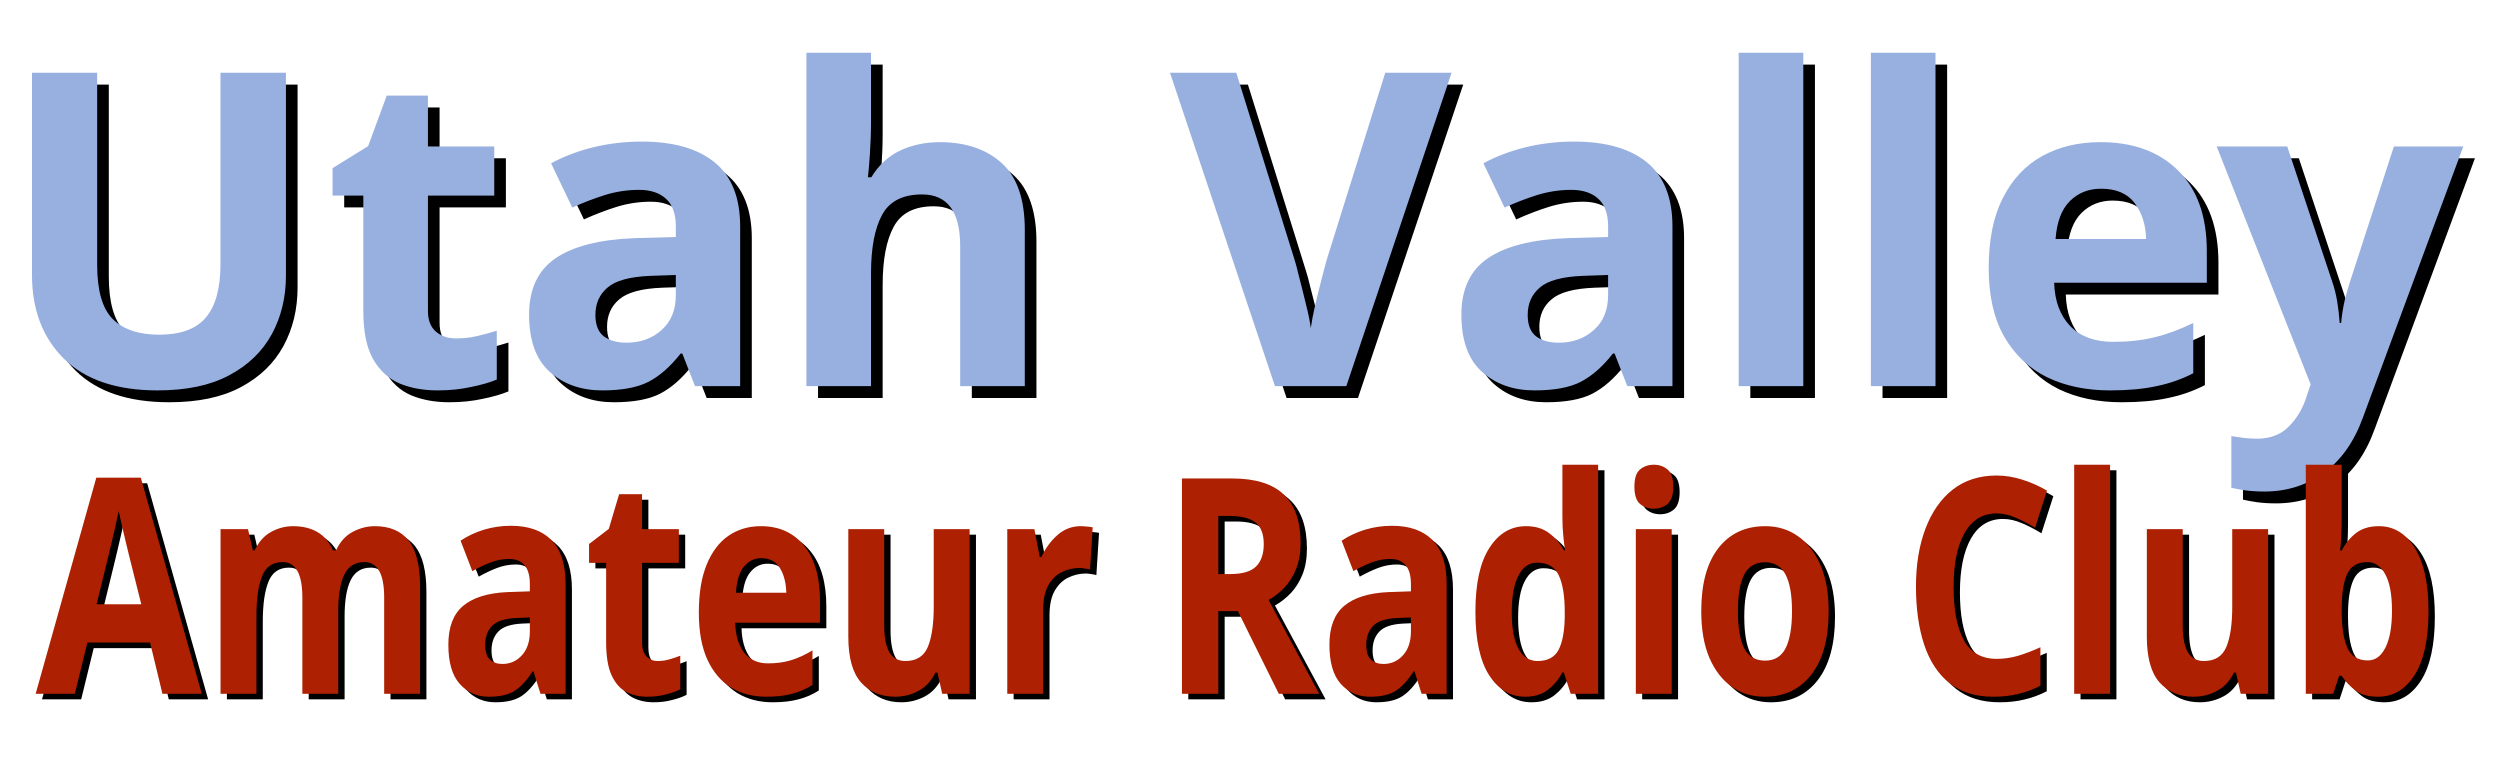
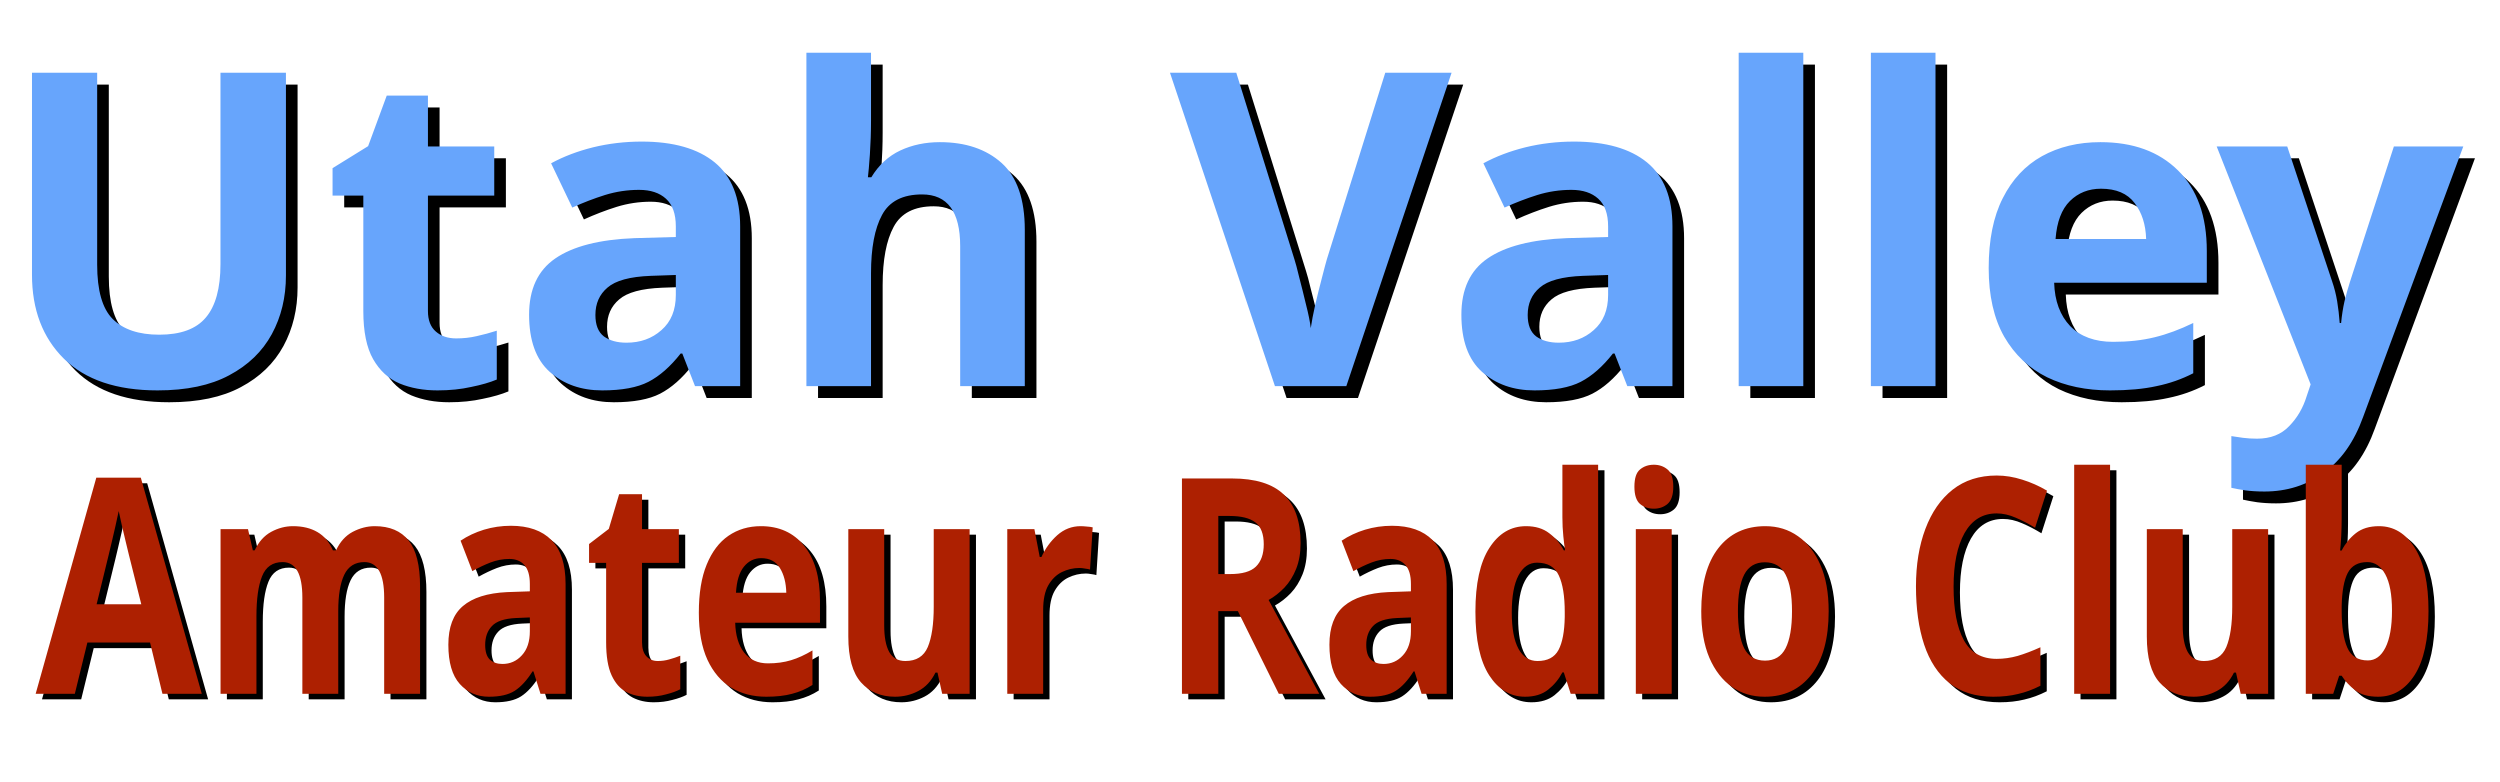
<svg xmlns="http://www.w3.org/2000/svg" width="800" height="250">
  <g>
    <text font-style="normal" font-weight="bold" stroke="#000000" transform="matrix(5.778826,0,0,5.850376,-1728.131,-579.1747) " xml:space="preserve" text-anchor="middle" font-family="Sans-serif" font-size="24" y="120.766" x="367.753" stroke-linecap="null" stroke-linejoin="null" stroke-dasharray="null" stroke-width="0" fill="#000000" id="svg_4">Utah Valley</text>
    <text font-style="normal" font-weight="bold" stroke="#000000" transform="matrix(3.209744,0,0,4.019802,-906.6032,-402.1865) " xml:space="preserve" text-anchor="middle" font-family="Sans-serif" font-size="24" y="155.723" x="406.46" stroke-linecap="null" stroke-linejoin="null" stroke-dasharray="null" stroke-width="0" fill="#000000" id="svg_3">Amateur Radio Club</text>
-     <text font-style="normal" font-weight="bold" stroke="#000000" transform="matrix(5.778826,0,0,5.850376,-1728.131,-579.1747) " xml:space="preserve" text-anchor="middle" font-family="Sans-serif" font-size="24" id="svg_1" y="120.116" x="367.11" stroke-linecap="null" stroke-linejoin="null" stroke-dasharray="null" stroke-width="0" fill="#98b0e0">Utah Valley</text>
+     <text font-style="normal" font-weight="bold" stroke="#000000" transform="matrix(5.778826,0,0,5.850376,-1728.131,-579.1747) " xml:space="preserve" text-anchor="middle" font-family="Sans-serif" font-size="24" id="svg_1" y="120.116" x="367.11" stroke-linecap="null" stroke-linejoin="null" stroke-dasharray="null" stroke-width="0" fill="#67a5fc">Utah Valley</text>
    <text id="svg_2" font-style="normal" font-weight="bold" stroke="#000000" transform="matrix(3.209744,0,0,4.019802,-906.6032,-402.1865) " xml:space="preserve" text-anchor="middle" font-family="Sans-serif" font-size="24" y="155.28" x="405.829" stroke-linecap="null" stroke-linejoin="null" stroke-dasharray="null" stroke-width="0" fill="#ad2001">Amateur Radio Club</text>
  </g>
</svg>
